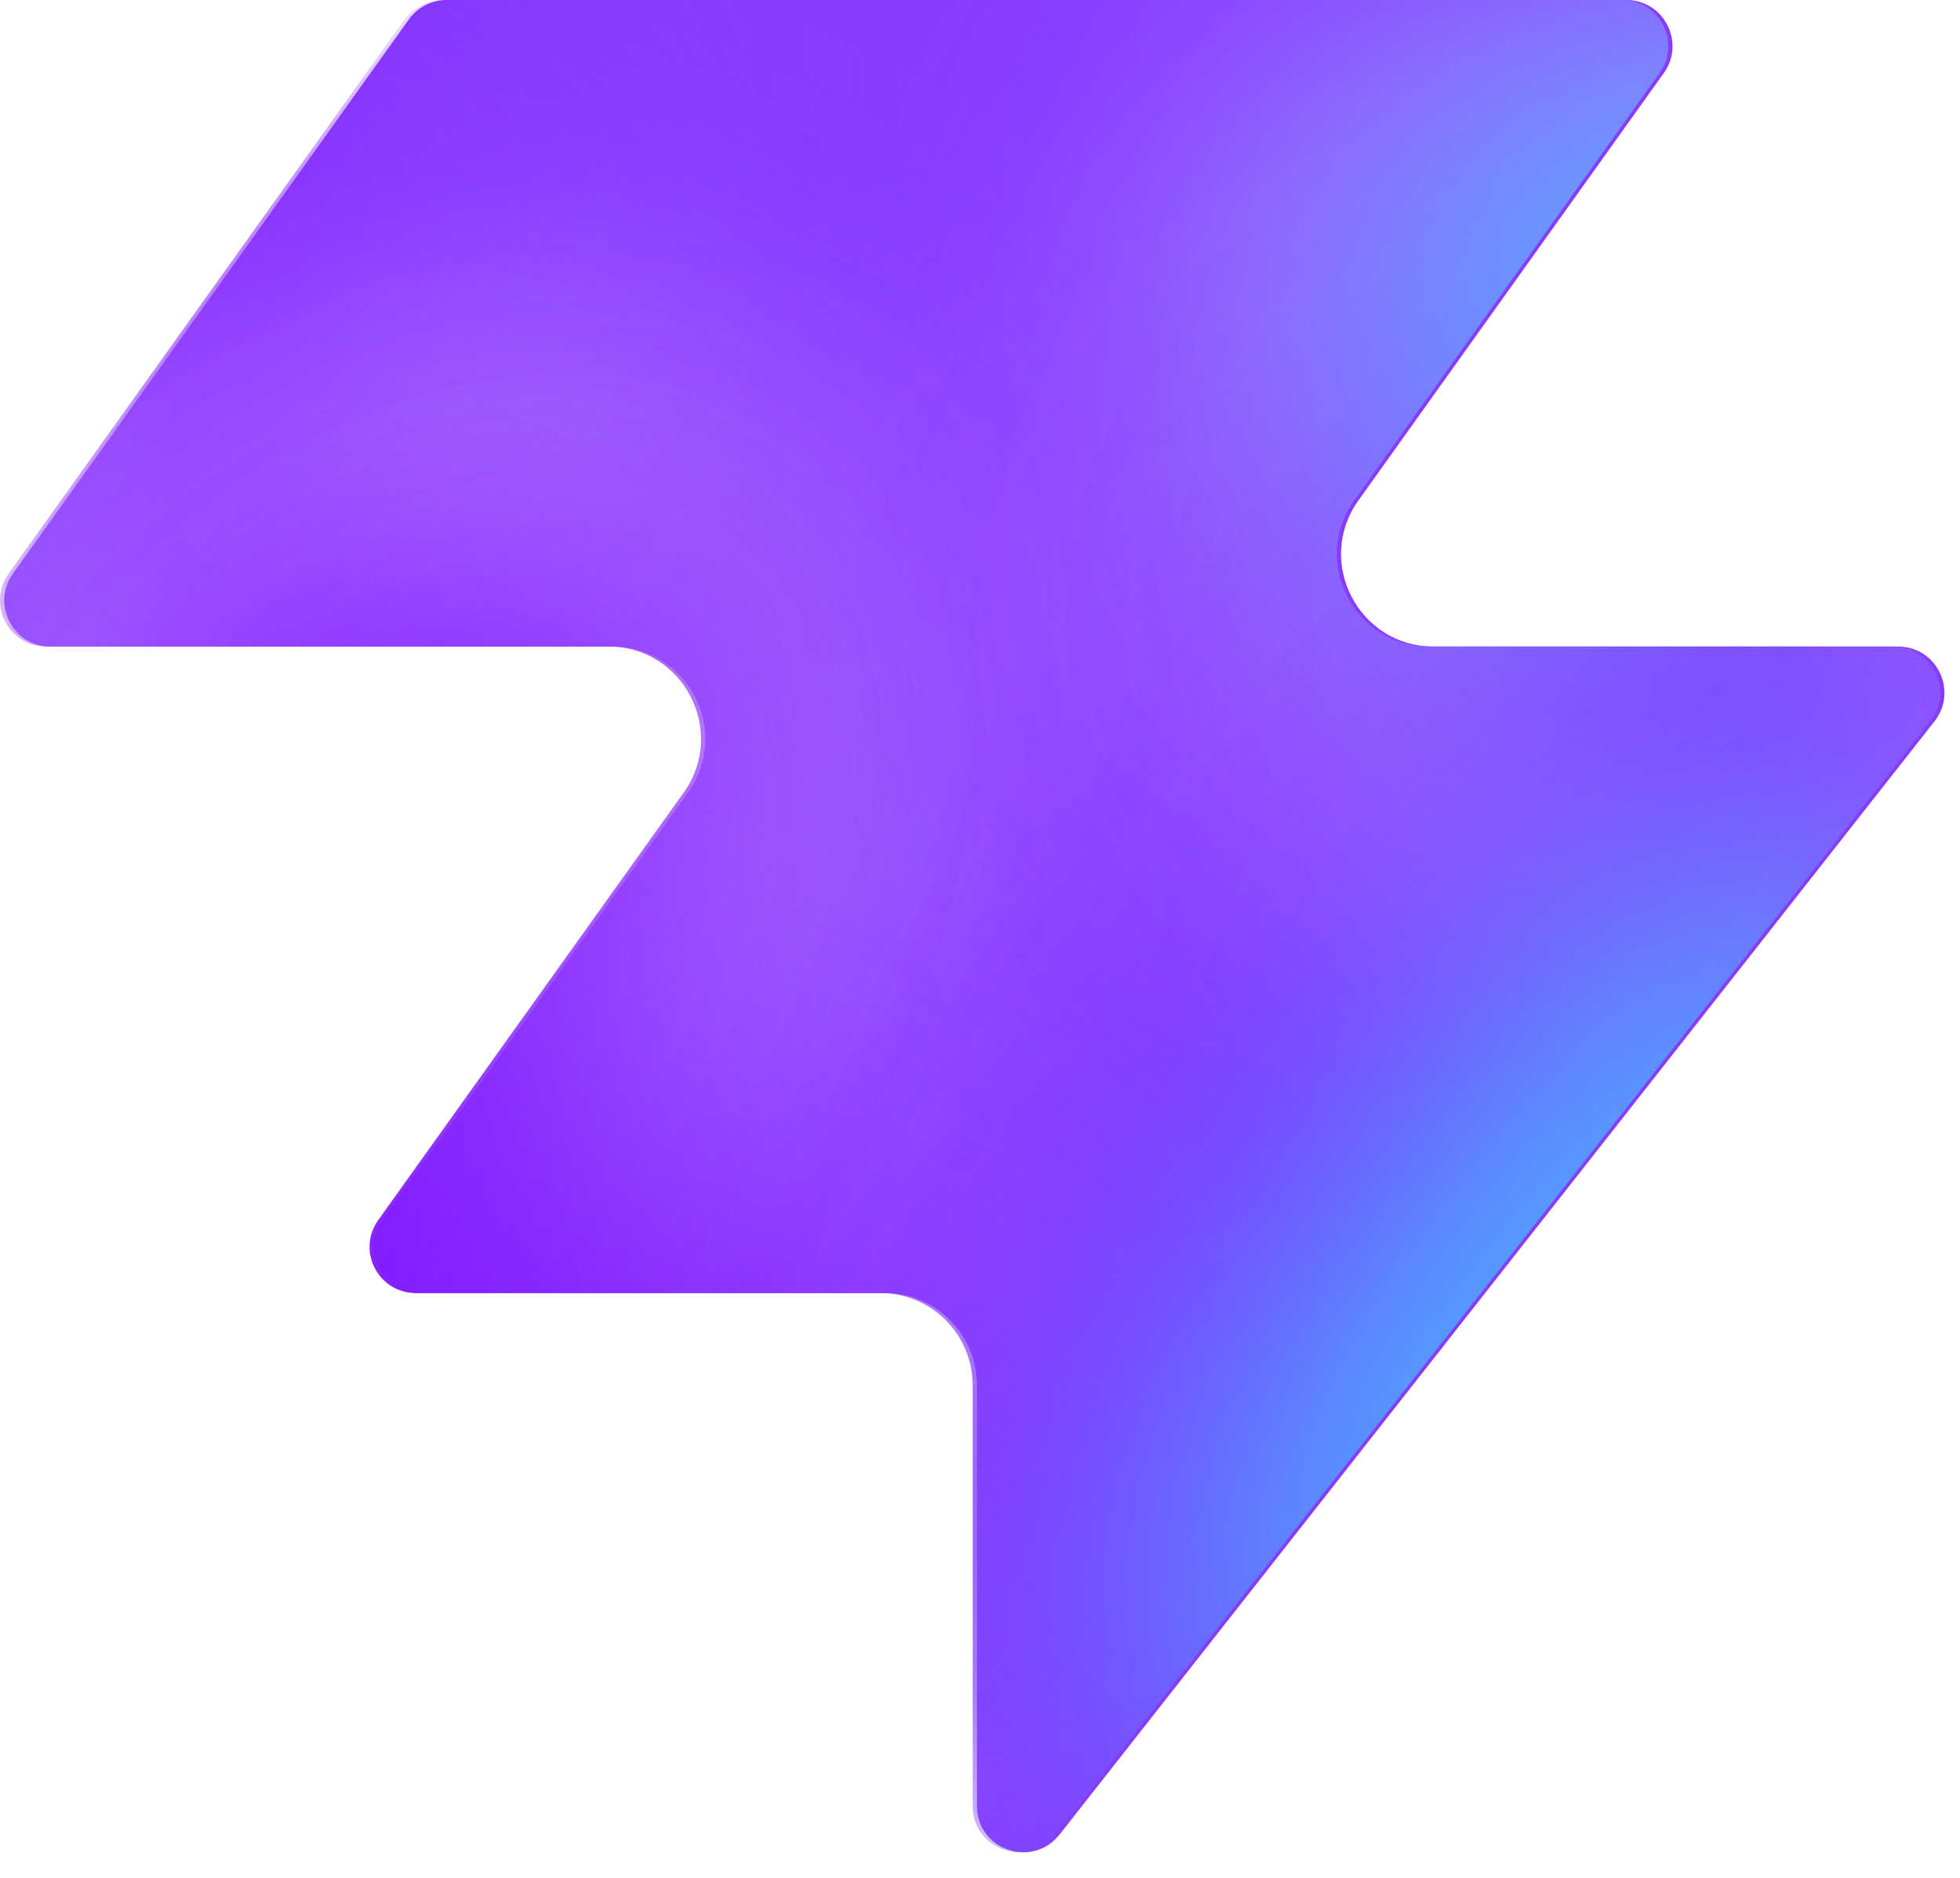
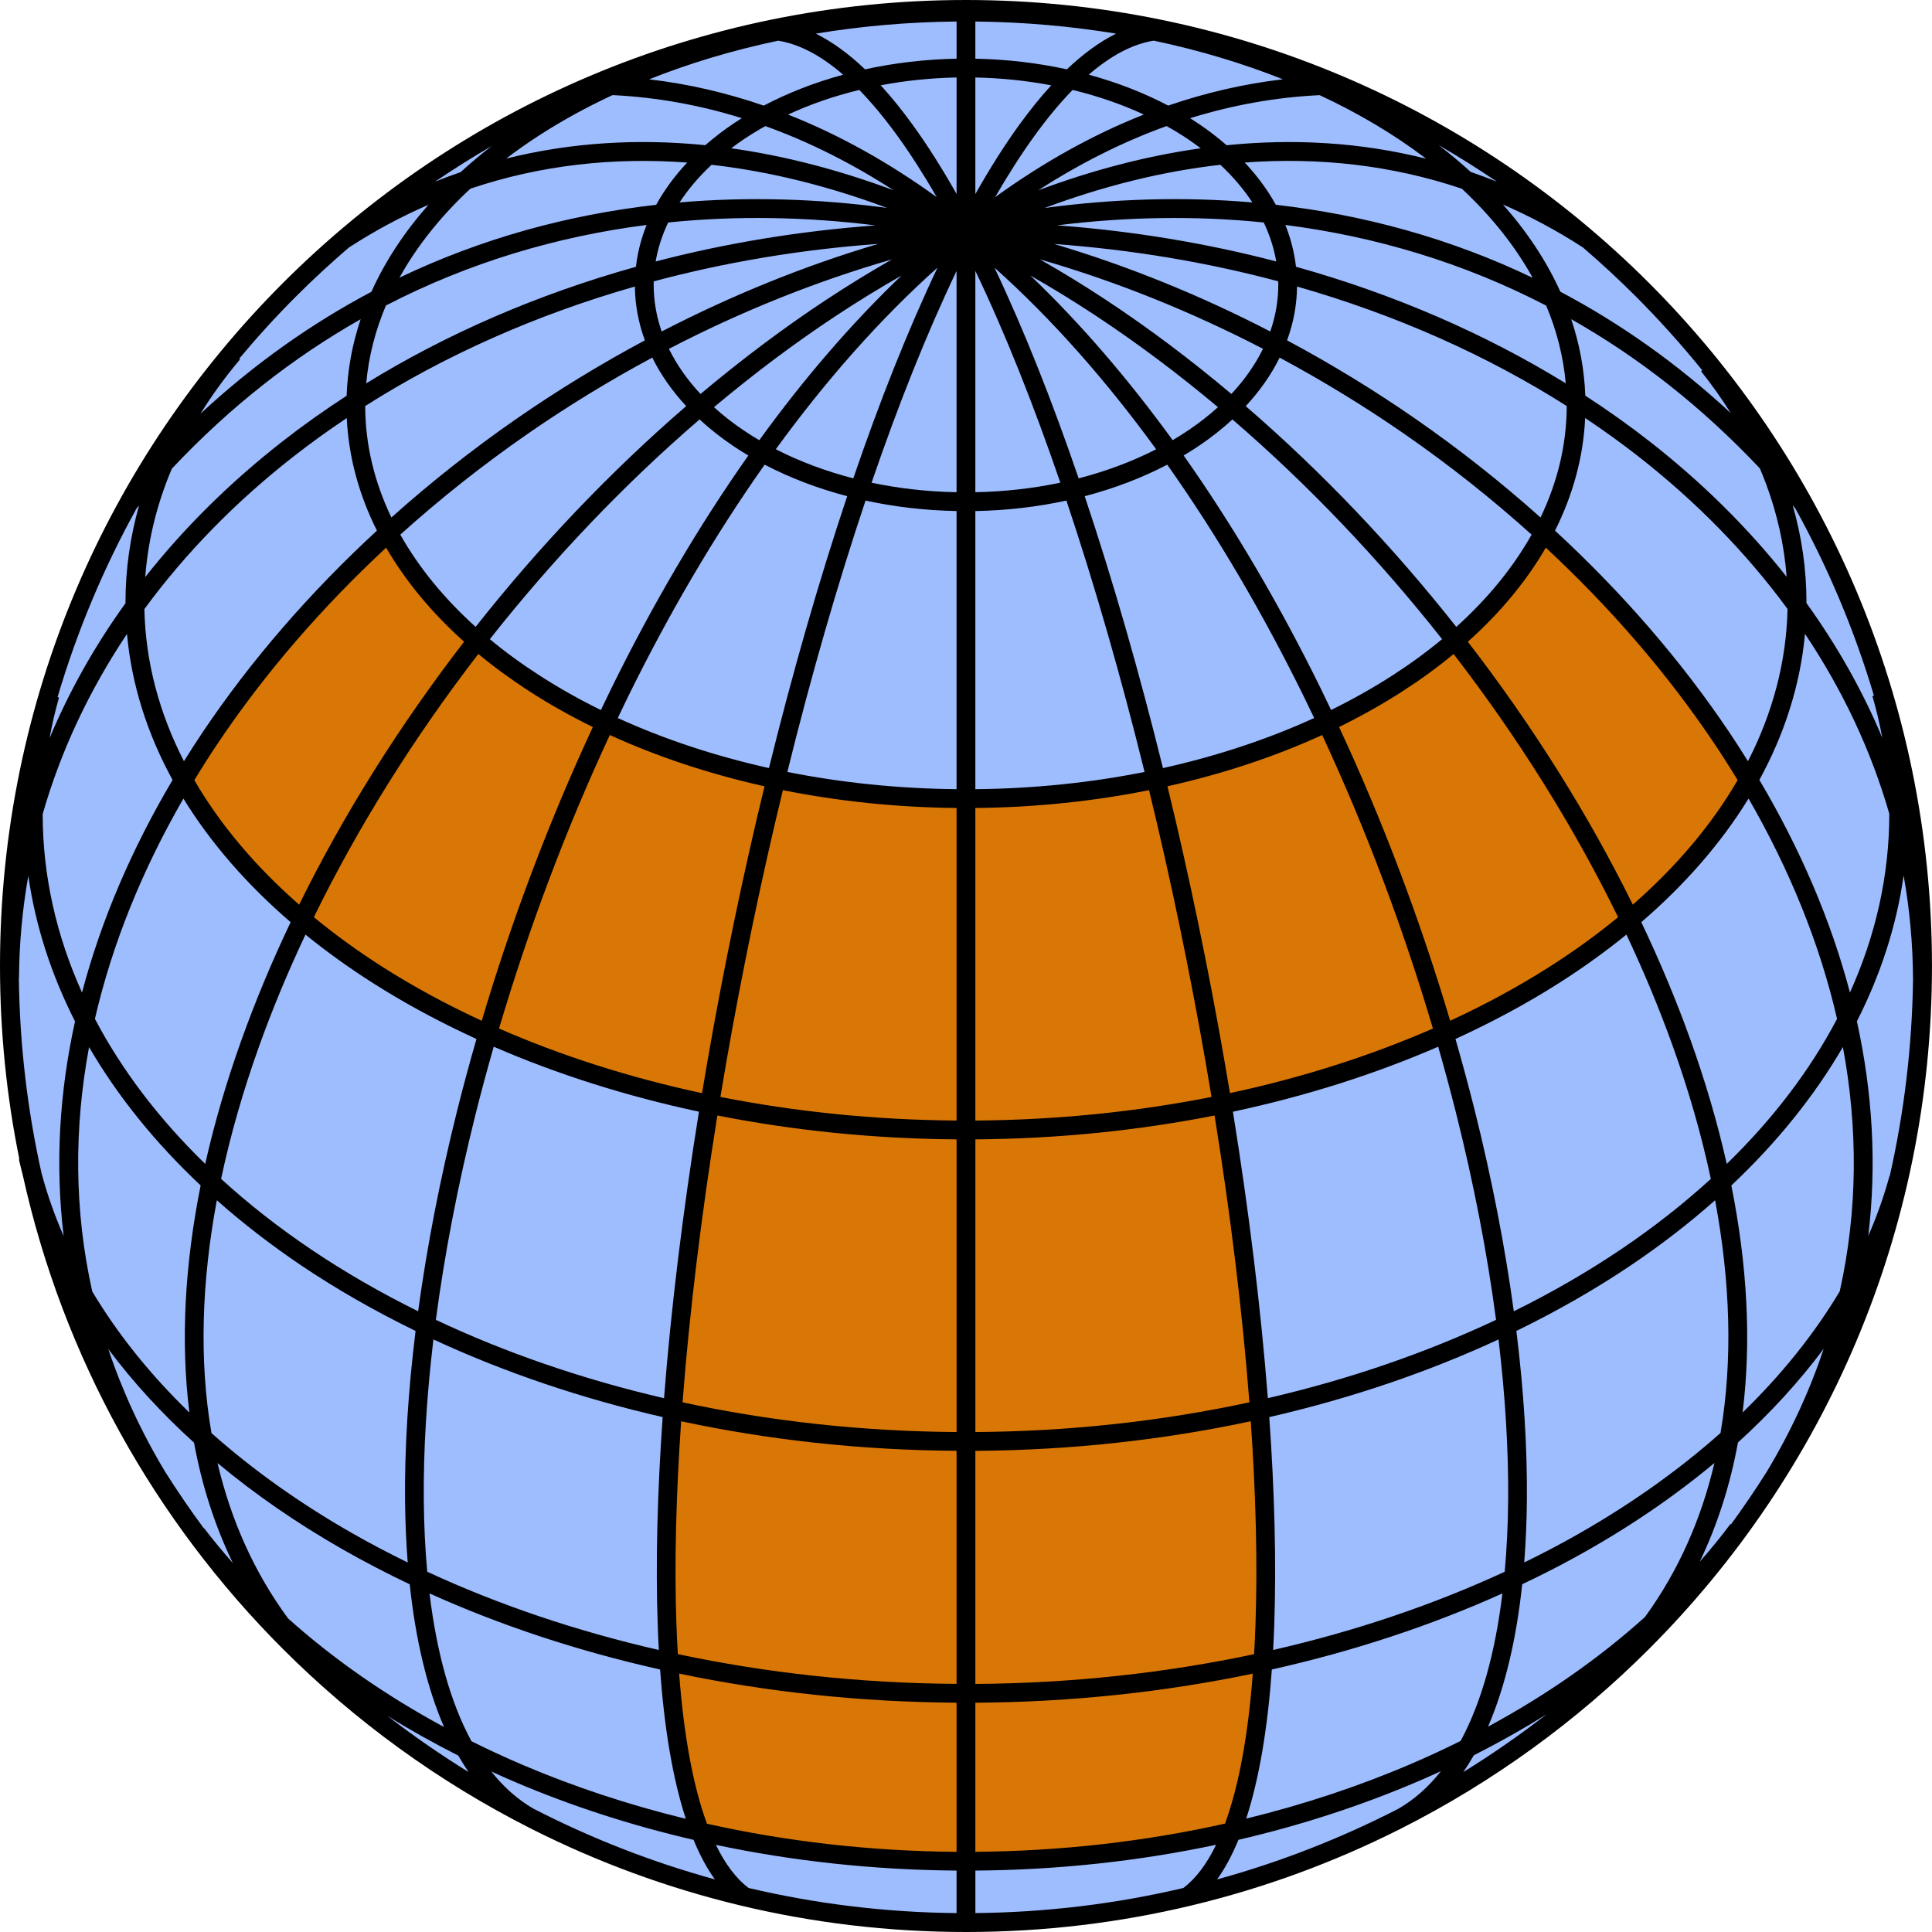
- <svg xmlns="http://www.w3.org/2000/svg" width="48" height="46" fill="none" viewBox="0 0 48 46">
-   <path fill="#863bff" d="M25.946 44.938c-.664.845-2.021.375-2.021-.698V33.937a2.26 2.26 0 0 0-2.262-2.262H10.287c-.92 0-1.456-1.04-.92-1.788l7.48-10.471c1.07-1.497 0-3.578-1.842-3.578H1.237c-.92 0-1.456-1.04-.92-1.788L10.013.474c.214-.297.556-.474.92-.474h28.894c.92 0 1.456 1.04.92 1.788l-7.48 10.471c-1.07 1.498 0 3.579 1.842 3.579h11.377c.943 0 1.473 1.088.89 1.83L25.947 44.94z" style="fill:#863bff;fill:color(display-p3 .525 .23 1);fill-opacity:1" />
-   <mask id="a" width="48" height="46" x="0" y="0" maskUnits="userSpaceOnUse" style="mask-type:alpha">
-     <path fill="#000" d="M25.842 44.938c-.664.844-2.021.375-2.021-.698V33.937a2.26 2.26 0 0 0-2.262-2.262H10.183c-.92 0-1.456-1.04-.92-1.788l7.48-10.471c1.07-1.498 0-3.579-1.842-3.579H1.133c-.92 0-1.456-1.04-.92-1.787L9.91.473c.214-.297.556-.474.92-.474h28.894c.92 0 1.456 1.04.92 1.788l-7.48 10.471c-1.07 1.498 0 3.578 1.842 3.578h11.377c.943 0 1.473 1.088.89 1.832L25.843 44.94z" style="fill:#000;fill-opacity:1" />
-   </mask>
-   <g mask="url(#a)">
-     <g filter="url(#b)">
-       <ellipse cx="5.508" cy="14.704" fill="#ede6ff" rx="5.508" ry="14.704" style="fill:#ede6ff;fill:color(display-p3 .927 .903 1);fill-opacity:1" transform="matrix(.00324 1 1 -.00324 -4.47 31.516)" />
-     </g>
-     <g filter="url(#c)">
-       <ellipse cx="10.399" cy="29.851" fill="#ede6ff" rx="10.399" ry="29.851" style="fill:#ede6ff;fill:color(display-p3 .927 .903 1);fill-opacity:1" transform="matrix(.00324 1 1 -.00324 -39.328 7.883)" />
-     </g>
-     <g filter="url(#d)">
-       <ellipse cx="5.508" cy="30.487" fill="#7e14ff" rx="5.508" ry="30.487" style="fill:#7e14ff;fill:color(display-p3 .492 .077 1);fill-opacity:1" transform="rotate(89.814 -25.913 -14.639)scale(1 -1)" />
-     </g>
-     <g filter="url(#e)">
-       <ellipse cx="5.508" cy="30.599" fill="#7e14ff" rx="5.508" ry="30.599" style="fill:#7e14ff;fill:color(display-p3 .492 .077 1);fill-opacity:1" transform="rotate(89.814 -32.644 -3.334)scale(1 -1)" />
-     </g>
-     <g filter="url(#f)">
-       <ellipse cx="5.508" cy="30.599" fill="#7e14ff" rx="5.508" ry="30.599" style="fill:#7e14ff;fill:color(display-p3 .492 .077 1);fill-opacity:1" transform="matrix(.00324 1 1 -.00324 -34.34 30.47)" />
-     </g>
-     <g filter="url(#g)">
-       <ellipse cx="14.072" cy="22.078" fill="#ede6ff" rx="14.072" ry="22.078" style="fill:#ede6ff;fill:color(display-p3 .927 .903 1);fill-opacity:1" transform="rotate(93.35 24.506 48.493)scale(-1 1)" />
-     </g>
-     <g filter="url(#h)">
-       <ellipse cx="3.47" cy="21.501" fill="#7e14ff" rx="3.47" ry="21.501" style="fill:#7e14ff;fill:color(display-p3 .492 .077 1);fill-opacity:1" transform="rotate(89.009 28.708 47.59)scale(-1 1)" />
-     </g>
-     <g filter="url(#i)">
-       <ellipse cx="3.47" cy="21.501" fill="#7e14ff" rx="3.47" ry="21.501" style="fill:#7e14ff;fill:color(display-p3 .492 .077 1);fill-opacity:1" transform="rotate(89.009 28.708 47.59)scale(-1 1)" />
-     </g>
-     <g filter="url(#j)">
-       <ellipse cx=".387" cy="8.972" fill="#7e14ff" rx="4.407" ry="29.108" style="fill:#7e14ff;fill:color(display-p3 .492 .077 1);fill-opacity:1" transform="rotate(39.51 .387 8.972)" />
-     </g>
-     <g filter="url(#k)">
-       <ellipse cx="47.523" cy="-6.092" fill="#7e14ff" rx="4.407" ry="29.108" style="fill:#7e14ff;fill:color(display-p3 .492 .077 1);fill-opacity:1" transform="rotate(37.892 47.523 -6.092)" />
-     </g>
-     <g filter="url(#l)">
-       <ellipse cx="41.412" cy="6.333" fill="#47bfff" rx="5.971" ry="9.665" style="fill:#47bfff;fill:color(display-p3 .28 .748 1);fill-opacity:1" transform="rotate(37.892 41.412 6.333)" />
-     </g>
-     <g filter="url(#m)">
-       <ellipse cx="-1.879" cy="38.332" fill="#7e14ff" rx="4.407" ry="29.108" style="fill:#7e14ff;fill:color(display-p3 .492 .077 1);fill-opacity:1" transform="rotate(37.892 -1.88 38.332)" />
-     </g>
-     <g filter="url(#n)">
-       <ellipse cx="-1.879" cy="38.332" fill="#7e14ff" rx="4.407" ry="29.108" style="fill:#7e14ff;fill:color(display-p3 .492 .077 1);fill-opacity:1" transform="rotate(37.892 -1.88 38.332)" />
-     </g>
-     <g filter="url(#o)">
-       <ellipse cx="35.651" cy="29.907" fill="#7e14ff" rx="4.407" ry="29.108" style="fill:#7e14ff;fill:color(display-p3 .492 .077 1);fill-opacity:1" transform="rotate(37.892 35.651 29.907)" />
-     </g>
-     <g filter="url(#p)">
-       <ellipse cx="38.418" cy="32.4" fill="#47bfff" rx="5.971" ry="15.297" style="fill:#47bfff;fill:color(display-p3 .28 .748 1);fill-opacity:1" transform="rotate(37.892 38.418 32.4)" />
-     </g>
+ <svg xmlns="http://www.w3.org/2000/svg" version="1.0" id="katman_1" x="0px" y="0px" viewBox="0 0 631.99 632" xml:space="preserve" width="631.99" height="632">
+   <defs id="defs1" />
+   <g id="layer1" transform="translate(-279.01,-104.5)">
+     <circle style="opacity:1;fill:#9ebdff;fill-opacity:1" id="path4" cy="419.461" cx="594.192" r="312.092" />
  </g>
-   <defs>
-     <filter id="b" width="60.045" height="41.654" x="-19.77" y="16.149" color-interpolation-filters="sRGB" filterUnits="userSpaceOnUse">
-       <feFlood flood-opacity="0" result="BackgroundImageFix" />
-       <feBlend in="SourceGraphic" in2="BackgroundImageFix" result="shape" />
-       <feGaussianBlur result="effect1_foregroundBlur_2002_17158" stdDeviation="7.659" />
-     </filter>
-     <filter id="c" width="90.34" height="51.437" x="-54.613" y="-7.533" color-interpolation-filters="sRGB" filterUnits="userSpaceOnUse">
-       <feFlood flood-opacity="0" result="BackgroundImageFix" />
-       <feBlend in="SourceGraphic" in2="BackgroundImageFix" result="shape" />
-       <feGaussianBlur result="effect1_foregroundBlur_2002_17158" stdDeviation="7.659" />
-     </filter>
-     <filter id="d" width="79.355" height="29.4" x="-49.64" y="2.03" color-interpolation-filters="sRGB" filterUnits="userSpaceOnUse">
-       <feFlood flood-opacity="0" result="BackgroundImageFix" />
-       <feBlend in="SourceGraphic" in2="BackgroundImageFix" result="shape" />
-       <feGaussianBlur result="effect1_foregroundBlur_2002_17158" stdDeviation="4.596" />
-     </filter>
-     <filter id="e" width="79.579" height="29.4" x="-45.045" y="20.029" color-interpolation-filters="sRGB" filterUnits="userSpaceOnUse">
-       <feFlood flood-opacity="0" result="BackgroundImageFix" />
-       <feBlend in="SourceGraphic" in2="BackgroundImageFix" result="shape" />
-       <feGaussianBlur result="effect1_foregroundBlur_2002_17158" stdDeviation="4.596" />
-     </filter>
-     <filter id="f" width="79.579" height="29.4" x="-43.513" y="21.178" color-interpolation-filters="sRGB" filterUnits="userSpaceOnUse">
-       <feFlood flood-opacity="0" result="BackgroundImageFix" />
-       <feBlend in="SourceGraphic" in2="BackgroundImageFix" result="shape" />
-       <feGaussianBlur result="effect1_foregroundBlur_2002_17158" stdDeviation="4.596" />
-     </filter>
-     <filter id="g" width="74.749" height="58.852" x="15.756" y="-17.901" color-interpolation-filters="sRGB" filterUnits="userSpaceOnUse">
-       <feFlood flood-opacity="0" result="BackgroundImageFix" />
-       <feBlend in="SourceGraphic" in2="BackgroundImageFix" result="shape" />
-       <feGaussianBlur result="effect1_foregroundBlur_2002_17158" stdDeviation="7.659" />
-     </filter>
-     <filter id="h" width="61.377" height="25.362" x="23.548" y="2.284" color-interpolation-filters="sRGB" filterUnits="userSpaceOnUse">
-       <feFlood flood-opacity="0" result="BackgroundImageFix" />
-       <feBlend in="SourceGraphic" in2="BackgroundImageFix" result="shape" />
-       <feGaussianBlur result="effect1_foregroundBlur_2002_17158" stdDeviation="4.596" />
-     </filter>
-     <filter id="i" width="61.377" height="25.362" x="23.548" y="2.284" color-interpolation-filters="sRGB" filterUnits="userSpaceOnUse">
-       <feFlood flood-opacity="0" result="BackgroundImageFix" />
-       <feBlend in="SourceGraphic" in2="BackgroundImageFix" result="shape" />
-       <feGaussianBlur result="effect1_foregroundBlur_2002_17158" stdDeviation="4.596" />
-     </filter>
-     <filter id="j" width="56.045" height="63.649" x="-27.636" y="-22.853" color-interpolation-filters="sRGB" filterUnits="userSpaceOnUse">
-       <feFlood flood-opacity="0" result="BackgroundImageFix" />
-       <feBlend in="SourceGraphic" in2="BackgroundImageFix" result="shape" />
-       <feGaussianBlur result="effect1_foregroundBlur_2002_17158" stdDeviation="4.596" />
-     </filter>
-     <filter id="k" width="54.814" height="64.646" x="20.116" y="-38.415" color-interpolation-filters="sRGB" filterUnits="userSpaceOnUse">
-       <feFlood flood-opacity="0" result="BackgroundImageFix" />
-       <feBlend in="SourceGraphic" in2="BackgroundImageFix" result="shape" />
-       <feGaussianBlur result="effect1_foregroundBlur_2002_17158" stdDeviation="4.596" />
-     </filter>
-     <filter id="l" width="33.541" height="35.313" x="24.641" y="-11.323" color-interpolation-filters="sRGB" filterUnits="userSpaceOnUse">
-       <feFlood flood-opacity="0" result="BackgroundImageFix" />
-       <feBlend in="SourceGraphic" in2="BackgroundImageFix" result="shape" />
-       <feGaussianBlur result="effect1_foregroundBlur_2002_17158" stdDeviation="4.596" />
-     </filter>
-     <filter id="m" width="54.814" height="64.646" x="-29.286" y="6.009" color-interpolation-filters="sRGB" filterUnits="userSpaceOnUse">
-       <feFlood flood-opacity="0" result="BackgroundImageFix" />
-       <feBlend in="SourceGraphic" in2="BackgroundImageFix" result="shape" />
-       <feGaussianBlur result="effect1_foregroundBlur_2002_17158" stdDeviation="4.596" />
-     </filter>
-     <filter id="n" width="54.814" height="64.646" x="-29.286" y="6.009" color-interpolation-filters="sRGB" filterUnits="userSpaceOnUse">
-       <feFlood flood-opacity="0" result="BackgroundImageFix" />
-       <feBlend in="SourceGraphic" in2="BackgroundImageFix" result="shape" />
-       <feGaussianBlur result="effect1_foregroundBlur_2002_17158" stdDeviation="4.596" />
-     </filter>
-     <filter id="o" width="54.814" height="64.646" x="8.244" y="-2.416" color-interpolation-filters="sRGB" filterUnits="userSpaceOnUse">
-       <feFlood flood-opacity="0" result="BackgroundImageFix" />
-       <feBlend in="SourceGraphic" in2="BackgroundImageFix" result="shape" />
-       <feGaussianBlur result="effect1_foregroundBlur_2002_17158" stdDeviation="4.596" />
-     </filter>
-     <filter id="p" width="39.409" height="43.623" x="18.713" y="10.588" color-interpolation-filters="sRGB" filterUnits="userSpaceOnUse">
-       <feFlood flood-opacity="0" result="BackgroundImageFix" />
-       <feBlend in="SourceGraphic" in2="BackgroundImageFix" result="shape" />
-       <feGaussianBlur result="effect1_foregroundBlur_2002_17158" stdDeviation="4.596" />
-     </filter>
-   </defs>
+   <path style="opacity:1;fill:#d97706;fill-opacity:1" d="m 229.58,600.314 -5.969,-19.15 c 0,0 -4.352,-23.875 -4.228,-25.367 0.124,-1.492 -1.368,-22.383 -1.368,-22.383 l 1.617,-65.408 5.095,-69.159 7.433,-36.382 -80.848,-27.775 -52.291,-33.643 -40.24,-43.477 36.745,-50.656 31.627,-33.858 10.499,17.06 17.191,18.241 15.879,12.992 24.803,13.386 56.036,20.472 40.026,6.824 78.87,-4.462 54.068,-17.191 58.267,-35.826 22.178,-30.183 35.433,34.908 25.459,37.664 6.037,8.793 -11.942,17.848 -13.648,14.96 -22.309,20.21 -52.755,30.183 -35.564,13.779 -34.514,8.005 2.756,34.12 7.874,64.566 3.15,70.34 -3.15,30.708 -4.724,28.346 -4.068,10.761 -41.994,7.349 -41.863,0.787 -57.742,-2.493 z" id="path3" />
+   <path d="m 319.06,258.16 c 19.26,-0.19 37.82,-2.14 55.35,-5.64 -7.65,-30.99 -16.27,-61.03 -25.57,-88.77 -9.44,2.05 -19.42,3.23 -29.78,3.43 z m 258.9,223.26 c 7.93,-13.2 14.09,-26.64 18.62,-40.22 -8.05,10.78 -17.44,21.04 -28.05,30.66 -2.51,13.71 -6.63,26.77 -12.5,39 3.55,-4.02 6.9,-8.13 10.05,-12.34 l 0.17,0.13 c 4.09,-5.6 7.99,-11.35 11.71,-17.23 z m 23.86,-59 c 5.94,-26.56 5.96,-53.46 1.03,-79.92 -9.41,16.18 -21.71,31.38 -36.49,45.29 5.17,25.8 6.62,50.87 3.68,74.27 12.7,-12.32 23.39,-25.61 31.78,-39.64 z m -0.88,-89.12 c -5.67,-24.69 -15.6,-48.93 -28.95,-72.08 -8.92,14.53 -20.76,28.11 -35.08,40.44 6.08,12.78 11.47,25.64 16.06,38.45 4.89,13.63 8.87,27.21 11.89,40.63 14.97,-14.55 27.16,-30.49 36.08,-47.44 z m -32.52,-78.1 c -2.48,-4.09 -5.06,-8.14 -7.75,-12.15 -15.31,-22.8 -33.92,-44.3 -55,-63.9 -6.4,11.06 -15.01,21.38 -25.5,30.78 21.07,27.31 39.38,56.42 53.96,86 14.2,-12.43 25.79,-26.11 34.29,-40.73 z m -67.4,-80.31 c -12.99,-11.7 -26.84,-22.69 -41.42,-32.8 -13.14,-9.11 -26.86,-17.51 -41,-25.1 -2.78,5.63 -6.52,10.95 -11.09,15.87 24.91,21.5 48.17,45.97 68.88,72.21 10.23,-9.23 18.55,-19.37 24.63,-30.18 z M 413.15,114.1 c -23.4,-12.12 -47.92,-22.03 -72.97,-29.25 7.24,4.12 14.44,8.53 21.54,13.21 14.07,9.28 27.8,19.62 41.09,30.81 4.3,-4.59 7.78,-9.54 10.34,-14.77 z M 286.37,73.73 c -22.65,-2.81 -45.39,-3.24 -67.79,-0.95 -1.96,4.1 -3.35,8.36 -4.1,12.75 22.81,-5.95 46.89,-9.95 71.89,-11.8 z m -74.85,-0.14 c -29.41,3.76 -58.15,12.31 -85.28,26.35 -3.46,8.2 -5.66,16.71 -6.44,25.46 26.23,-16.16 55.93,-29.1 88.23,-38.13 0.53,-4.7 1.72,-9.27 3.49,-13.68 z m -93.55,30.84 c -21.91,12.41 -42.66,28.58 -61.74,48.87 -0.39,0.92 -0.77,1.83 -1.14,2.76 -4.16,10.54 -6.73,21.49 -7.58,32.7 12.74,-16.14 27.78,-31 44.82,-44.31 6.71,-5.25 13.75,-10.24 21.06,-14.99 0.3,-8.59 1.87,-16.94 4.58,-25.03 z m -72.48,60.94 -0.84,0.98 c -10.72,19.38 -19.41,40.04 -25.82,61.68 l 0.48,0.13 c -1.26,4.39 -2.29,8.84 -3.1,13.3 6.49,-15.48 14.83,-30.25 24.84,-44.14 l -0.01,-0.39 h 0.01 c 0.01,-10.79 1.54,-21.32 4.44,-31.56 z m 20.09,-30.03 c 17.57,-16.31 36.32,-29.52 55.91,-39.89 4.52,-10.04 10.82,-19.58 18.68,-28.47 -8.81,3.82 -17.48,8.45 -25.96,13.94 l -0.01,-0.01 c -5.96,5.12 -11.74,10.44 -17.3,16 -6.52,6.51 -12.73,13.33 -18.64,20.41 l 0.27,0.23 c -4.84,5.74 -9.17,11.69 -12.95,17.79 z m 65.09,-44.51 c 26.85,-12.85 55.13,-20.56 83.98,-23.84 2.69,-4.87 6.09,-9.5 10.15,-13.81 -24.09,-1.78 -47.92,0.79 -70.93,8.54 -9.6,8.94 -17.44,18.72 -23.2,29.11 z M 222.3,66.22 c 22.47,-1.93 45.23,-1.23 67.89,1.8 -19.05,-7.1 -38.3,-11.95 -57.42,-14.11 -4.11,3.83 -7.62,7.96 -10.47,12.31 z m 122.53,13.59 c 24.26,7.2 48,16.88 70.7,28.62 1.71,-4.9 2.62,-10.01 2.62,-15.25 l -0.02,-1.16 c -23.2,-6.2 -47.76,-10.34 -73.3,-12.21 z m 76.2,31.52 c 14.51,7.77 28.58,16.37 42.05,25.71 14.35,9.95 28.01,20.76 40.86,32.24 5.54,-11.55 8.54,-23.79 8.57,-36.46 -26.07,-16.55 -55.79,-29.82 -88.22,-39.09 -0.06,6.07 -1.19,11.96 -3.26,17.6 z m 87.65,62.25 c 21.9,20.2 41.23,42.44 57.07,66.05 2.08,3.1 4.09,6.23 6.05,9.38 8.05,-15.73 12.57,-32.46 12.94,-49.8 -13.45,-18.34 -29.88,-35.12 -48.84,-49.94 -5.57,-4.35 -11.36,-8.52 -17.36,-12.53 -0.59,12.83 -4.01,25.2 -9.86,36.84 z m 66.85,81.55 c 13.23,22.34 23.34,45.69 29.63,69.54 8.37,-18.52 12.87,-38.15 12.87,-58.47 v -0.01 c -5.99,-20.82 -15.34,-40.55 -27.58,-58.85 -1.52,16.67 -6.67,32.71 -14.92,47.79 z m 31.9,78.96 c 5.1,23.16 6.55,46.72 3.73,70.18 2.79,-6.4 5.12,-12.93 6.94,-19.58 l 0.07,0.02 c 4.72,-20.82 7.34,-42.44 7.63,-64.62 h -0.01 c -0.07,-11.45 -1.11,-22.7 -3.07,-33.69 -2.35,16.55 -7.57,32.51 -15.29,47.69 z m -69.32,194.86 c 10.97,-15.09 18.41,-32.06 22.72,-50.38 -13.39,11.17 -28.46,21.41 -44.97,30.52 -5.79,3.2 -11.77,6.24 -17.91,9.15 -1.89,17.87 -5.59,33.62 -11.17,46.58 19.16,-10.36 36.41,-22.44 51.33,-35.87 z m 24.71,-60.2 c 4.05,-23.75 3.2,-49.49 -1.77,-76.12 -8.49,7.52 -17.71,14.65 -27.62,21.32 -11.58,7.8 -24.1,14.95 -37.39,21.43 2.41,19.5 3.58,38.1 3.44,55.32 -0.06,7.04 -0.36,13.85 -0.87,20.41 4.88,-2.38 9.65,-4.85 14.3,-7.41 18.65,-10.3 35.41,-22.05 49.91,-34.95 z m -3.17,-83.11 c -3.04,-14.31 -7.22,-28.85 -12.46,-43.45 -4.35,-12.14 -9.43,-24.33 -15.15,-36.46 -6.89,5.59 -14.29,10.92 -22.18,15.93 -10.44,6.64 -21.73,12.71 -33.74,18.21 2.23,7.76 4.32,15.49 6.25,23.17 5.65,22.58 9.95,44.74 12.83,65.91 12.35,-6.1 24,-12.82 34.81,-20.1 10.73,-7.22 20.63,-14.98 29.64,-23.21 z m -30.34,-85.61 c -14.45,-29.58 -32.72,-58.73 -53.8,-86.09 -5.19,4.31 -10.77,8.37 -16.74,12.21 -6.49,4.18 -13.42,8.08 -20.73,11.67 14.57,31.3 26.76,63.87 36.34,96.09 11.44,-5.28 22.21,-11.12 32.18,-17.45 8.13,-5.16 15.73,-10.65 22.75,-16.43 z m -57.57,-90.95 c -20.61,-26.13 -43.78,-50.51 -68.59,-71.87 -3.34,3.09 -7.03,5.99 -11.03,8.68 -1.59,1.07 -3.24,2.11 -4.92,3.11 16.6,23.54 31.59,49.26 44.8,76.13 1.16,2.36 2.3,4.74 3.43,7.12 7.06,-3.47 13.77,-7.25 20.03,-11.28 5.81,-3.74 11.24,-7.7 16.28,-11.89 z m -73.32,-75.89 c -12.98,-10.89 -26.38,-20.95 -40.09,-30 -7.01,-4.63 -14.11,-8.98 -21.27,-13.06 16.61,15.86 32.16,34.03 46.54,53.86 1.75,-1.03 3.45,-2.09 5.08,-3.2 3.52,-2.37 6.78,-4.9 9.74,-7.6 z M 142.29,59.44 c 2.79,-1.12 5.59,-2.17 8.4,-3.14 3.2,-2.93 6.58,-5.77 10.13,-8.52 -6.32,3.68 -12.5,7.57 -18.53,11.66 z m 23.29,-7.56 c 21.29,-5.32 43.14,-6.59 65.14,-4.39 2.83,-2.47 5.88,-4.82 9.14,-7.02 0.92,-0.62 1.86,-1.23 2.81,-1.82 -13.68,-4.25 -27.8,-6.84 -42.31,-7.54 -8.49,3.96 -16.46,8.33 -23.84,13.09 -3.81,2.46 -7.45,5.03 -10.94,7.68 z m 73.62,-3.37 c 17.72,2.48 35.49,7.16 53.11,13.73 -13.45,-8.67 -27.44,-15.78 -41.94,-20.99 -2.46,1.37 -4.82,2.8 -7.08,4.32 -1.41,0.95 -2.76,1.94 -4.09,2.94 z m 218.16,543.22 c 5.27,-3.02 9.93,-7.17 14.01,-12.35 -2.41,1.11 -4.83,2.2 -7.29,3.25 -18.42,7.91 -38.17,14.38 -58.96,19.22 -2.05,4.98 -4.37,9.32 -6.98,12.95 20.68,-5.68 40.49,-13.46 59.22,-23.07 z M 477.8,569.5 c 6.84,-12.63 11.35,-29.04 13.67,-48.25 -23.12,10.41 -48.44,18.84 -75.42,24.88 -1.38,19.15 -4.12,35.69 -8.39,48.78 18.99,-4.64 37.07,-10.66 53.99,-17.93 5.51,-2.36 10.89,-4.86 16.15,-7.48 z m 14.42,-55.35 c 0.68,-7.48 1.06,-15.32 1.13,-23.5 0.13,-16.35 -0.94,-33.99 -3.15,-52.49 -22.95,10.64 -48.14,19.24 -74.99,25.41 1.74,24.65 2.34,47.69 1.62,68.2 -0.09,2.7 -0.22,5.36 -0.36,7.97 27.18,-6.21 52.62,-14.89 75.75,-25.59 z m -2.83,-82.4 c -2.85,-21.54 -7.2,-44.15 -12.98,-67.23 -1.84,-7.33 -3.83,-14.72 -5.95,-22.12 -20.55,8.93 -43.11,16.13 -67.14,21.27 5.22,32.43 9.12,64.15 11.42,93.7 26.8,-6.21 51.87,-14.9 74.65,-25.62 z m -20.65,-95.3 c -9.53,-32.21 -21.69,-64.75 -36.23,-96.01 -15.42,7.05 -32.43,12.72 -50.61,16.77 0.87,3.57 1.73,7.17 2.57,10.76 6.92,29.63 12.94,59.87 17.87,89.61 23.8,-5.1 46.1,-12.26 66.4,-21.13 z M 429.89,234.88 c -1.12,-2.36 -2.25,-4.71 -3.4,-7.05 -13.17,-26.78 -28.11,-52.41 -44.66,-75.82 -8.16,4.26 -17.23,7.75 -27,10.31 9.33,27.85 17.94,57.92 25.6,88.94 17.78,-3.96 34.4,-9.5 49.46,-16.38 z M 378.2,146.96 c -16.2,-22.27 -33.87,-42.41 -52.88,-59.4 9.63,20.31 18.88,43.62 27.53,68.92 9.17,-2.37 17.68,-5.59 25.35,-9.52 z M 212.34,25.95 c 12.84,1.49 25.34,4.42 37.5,8.6 7.86,-4.13 16.58,-7.56 25.97,-10.11 -7.12,-6.17 -14.22,-10 -21.25,-11.13 -14.93,3.14 -29.09,7.41 -42.22,12.64 z m 45.46,11.53 c 16.93,6.68 33.16,15.83 48.62,27 -4.24,-7.36 -8.55,-14.09 -12.88,-20.07 -4.14,-5.71 -8.3,-10.73 -12.45,-14.99 -8.33,2.01 -16.14,4.74 -23.29,8.06 z m 224.33,536.7 c -1.1,1.92 -2.25,3.76 -3.46,5.51 9.44,-5.84 18.56,-12.16 27.29,-18.94 -7.6,4.76 -15.56,9.24 -23.83,13.43 z m -23.73,23.94 -0.71,0.37 -0.01,-0.01 C 415.06,619.91 366.94,632 315.99,632 265.04,632 216.92,619.92 174.3,598.49 v 0.01 l -0.71,-0.37 C 143.5,582.91 116.17,563.04 92.57,539.44 50.79,497.66 20.67,444.24 7.46,384.46 7.01,382.73 6.58,381 6.19,379.25 l 0.15,-0.03 C 2.18,358.79 0,337.65 0,316 0,228.76 35.38,149.75 92.57,92.56 149.74,35.38 228.74,0 315.99,0 c 87.25,0 166.26,35.37 223.44,92.56 57.18,57.19 92.56,136.2 92.56,223.44 0,87.24 -35.38,166.25 -92.57,223.43 -23.6,23.6 -50.94,43.47 -81.02,58.69 z m -71.29,19.48 c 4.14,-3.15 7.69,-7.92 10.7,-14.13 -25,5.3 -51.41,8.24 -78.74,8.44 v 13.9 c 23.39,-0.23 46.15,-3.06 68.04,-8.21 z m 13.62,-21.06 c 4.6,-12.55 7.58,-29.24 9.08,-49.05 -28.69,5.99 -59.16,9.31 -90.75,9.51 v 48.77 c 28.44,-0.23 55.85,-3.45 81.67,-9.23 z m 9.51,-55.43 c 0.18,-3.12 0.34,-6.3 0.45,-9.56 0.71,-20.06 0.14,-42.56 -1.54,-66.63 -28.47,6.1 -58.72,9.48 -90.09,9.69 v 76.24 c 31.79,-0.21 62.4,-3.62 91.18,-9.74 z m -1.54,-82.38 c -2.27,-29.54 -6.16,-61.33 -11.39,-93.83 -24.77,4.89 -51.03,7.62 -78.24,7.81 v 95.74 c 31.24,-0.21 61.34,-3.61 89.63,-9.72 z m -12.38,-99.9 c -4.92,-29.68 -10.92,-59.87 -17.84,-89.46 -0.85,-3.65 -1.72,-7.27 -2.6,-10.89 -18,3.61 -37.06,5.64 -56.82,5.83 v 102.25 c 26.89,-0.2 52.82,-2.89 77.26,-7.73 z M 346.86,157.89 c -8.75,-25.52 -18.08,-48.98 -27.8,-69.27 v 72.39 c 9.67,-0.18 18.99,-1.26 27.8,-3.12 z M 266.88,11 c 5.41,2.69 10.78,6.62 16.1,11.68 9.48,-2.07 19.53,-3.28 29.94,-3.48 V 7.04 C 297.04,7.19 281.63,8.56 266.88,11 Z m 21.22,16.9 c 3.51,3.83 6.98,8.14 10.43,12.89 4.85,6.69 9.66,14.29 14.39,22.67 V 25.34 c -8.59,0.18 -16.9,1.06 -24.82,2.56 z m 224.09,97.5 c -0.78,-8.74 -2.95,-17.25 -6.4,-25.43 -27.14,-14.07 -55.9,-22.61 -85.32,-26.38 1.76,4.4 2.93,8.98 3.48,13.67 32.3,9.04 62,21.98 88.24,38.14 z M 287.27,79.78 c -25.59,1.87 -50.18,6.04 -73.42,12.26 l -0.02,1.15 c 0,5.23 0.92,10.35 2.62,15.25 22.73,-11.76 46.52,-21.45 70.82,-28.66 z m -79.59,13.95 c -32.43,9.27 -62.15,22.54 -88.22,39.1 0.04,12.67 3.04,24.91 8.57,36.45 12.85,-11.49 26.51,-22.29 40.87,-32.25 13.47,-9.34 27.54,-17.93 42.05,-25.7 -2.07,-5.63 -3.2,-11.52 -3.27,-17.6 z m -94.25,43.03 c -5.98,4 -11.77,8.17 -17.33,12.51 -18.98,14.83 -35.42,31.63 -48.87,49.98 0.37,17.33 4.88,34.04 12.94,49.76 1.96,-3.14 3.97,-6.28 6.05,-9.38 15.85,-23.61 35.18,-45.85 57.08,-66.05 -5.84,-11.64 -9.25,-24 -9.87,-36.82 z m -71.89,70.62 c -12.25,18.32 -21.59,38.06 -27.58,58.91 0.01,20.3 4.52,39.89 12.87,58.39 6.29,-23.85 16.4,-47.21 29.62,-69.54 -8.26,-15.08 -13.39,-31.1 -14.91,-47.76 z M 9.26,286.51 C 7.32,297.46 6.28,308.68 6.21,320.1 H 6.17 c 0.28,21.8 2.82,43.06 7.39,63.55 1.87,7.03 4.31,13.94 7.26,20.7 -2.83,-23.48 -1.39,-47.04 3.72,-70.23 -7.7,-15.16 -12.91,-31.1 -15.28,-47.61 z M 345.8,73.71 c 24.93,1.86 48.93,5.87 71.68,11.81 -0.75,-4.38 -2.13,-8.65 -4.09,-12.74 -22.34,-2.28 -45,-1.86 -67.59,0.93 z m 172.79,55.72 c 7.33,4.75 14.37,9.76 21.1,15.02 17.01,13.29 32.03,28.13 44.76,44.24 -0.8,-10.47 -3.1,-20.68 -6.78,-30.53 -0.62,-1.66 -1.29,-3.3 -1.99,-4.94 -19.08,-20.27 -39.81,-36.41 -61.7,-48.81 2.72,8.09 4.29,16.45 4.61,25.02 z m 72.34,67.85 c 9.99,13.86 18.31,28.58 24.8,44.02 -0.86,-4.59 -1.92,-9.14 -3.22,-13.6 l 0.49,-0.15 c -6.39,-21.47 -15.05,-41.97 -25.7,-61.22 l -0.86,-1.01 c 2.93,10.26 4.49,20.81 4.49,31.6 z M 501.37,90.87 C 495.62,80.47 487.8,70.68 478.21,61.74 455.17,53.97 431.3,51.39 407.18,53.17 c 4.06,4.32 7.48,8.95 10.17,13.82 28.86,3.28 57.16,11.01 84.02,23.88 z M 341.74,68.03 c 22.67,-3.04 45.46,-3.75 67.94,-1.81 -2.86,-4.35 -6.37,-8.48 -10.47,-12.31 -19.14,2.16 -38.41,7.01 -57.47,14.12 z m 168.7,27.4 c 19.52,10.32 38.21,23.46 55.72,39.69 -2.92,-4.66 -6.15,-9.22 -9.7,-13.67 l 0.39,-0.31 c -6.85,-8.45 -14.11,-16.53 -21.79,-24.22 -5.55,-5.55 -11.32,-10.88 -17.28,-16 v 0.01 c -8.54,-5.53 -17.26,-10.18 -26.13,-14.02 7.9,8.9 14.23,18.46 18.79,28.52 z M 291.77,84.86 c -25.04,7.22 -49.56,17.12 -72.95,29.25 2.56,5.22 6.05,10.18 10.34,14.77 13.3,-11.18 27.03,-21.52 41.09,-30.8 7.1,-4.68 14.28,-9.09 21.52,-13.22 z m -78.39,32.12 c -14.14,7.59 -27.86,15.99 -41,25.1 -14.57,10.11 -28.44,21.1 -41.43,32.81 6.08,10.81 14.41,20.95 24.64,30.17 20.71,-26.24 43.97,-50.71 68.88,-72.21 -4.57,-4.92 -8.31,-10.23 -11.09,-15.87 z m -87.07,62.17 c -21.07,19.6 -39.69,41.1 -54.99,63.9 -2.69,4.01 -5.27,8.07 -7.75,12.16 8.5,14.62 20.08,28.29 34.28,40.72 14.58,-29.57 32.88,-58.68 53.96,-86 -10.49,-9.41 -19.09,-19.73 -25.5,-30.78 z M 60,261.23 c -13.35,23.15 -23.27,47.38 -28.95,72.07 8.92,16.96 21.11,32.89 36.08,47.44 3.01,-13.41 7.01,-27 11.89,-40.63 4.59,-12.81 9.97,-25.67 16.05,-38.45 C 80.75,289.33 68.91,275.75 60,261.23 Z m -30.87,81.29 c -4.92,26.47 -4.9,53.39 1.06,79.97 8.38,14.02 19.07,27.29 31.77,39.59 -2.94,-23.41 -1.49,-48.49 3.67,-74.29 C 50.85,373.88 38.54,358.7 29.13,342.52 Z m 6.3,98.79 c 4.54,13.59 10.72,27.05 18.67,40.26 3.98,6.28 8.17,12.42 12.58,18.39 l 0.08,-0.06 c 2.97,3.89 6.12,7.69 9.42,11.42 -5.97,-12.34 -10.17,-25.54 -12.71,-39.4 -10.6,-9.6 -19.99,-19.84 -28.04,-30.61 z M 466.51,51.91 C 456.27,44.12 444.58,37.13 431.7,31.13 c -14.54,0.69 -28.68,3.28 -42.39,7.54 0.95,0.6 1.89,1.2 2.81,1.82 3.26,2.2 6.31,4.55 9.14,7.02 22.03,-2.23 43.92,-0.95 65.25,4.4 z M 339.62,62.26 c 17.63,-6.58 35.42,-11.27 53.15,-13.75 -1.33,-1.01 -2.68,-2 -4.09,-2.94 -2.25,-1.52 -4.61,-2.96 -7.07,-4.33 -14.51,5.23 -28.53,12.34 -41.99,21.02 z m 141.47,-6.03 c 2.88,0.99 5.74,2.06 8.6,3.21 -6.22,-4.21 -12.57,-8.22 -19.09,-11.98 3.68,2.82 7.18,5.75 10.49,8.77 z M 294.9,90.14 c -7.15,4.08 -14.24,8.42 -21.25,13.05 -13.72,9.05 -27.11,19.12 -40.09,30.01 2.96,2.69 6.22,5.23 9.74,7.6 1.63,1.1 3.33,2.18 5.08,3.2 14.36,-19.84 29.91,-37.99 46.52,-53.86 z m -66.06,47.07 c -24.81,21.36 -47.99,45.74 -68.6,71.88 5.04,4.19 10.48,8.15 16.29,11.89 6.26,4.04 12.97,7.82 20.03,11.29 1.13,-2.38 2.28,-4.77 3.44,-7.13 13.21,-26.86 28.2,-52.59 44.79,-76.13 -1.68,-1 -3.34,-2.04 -4.92,-3.11 -4,-2.71 -7.69,-5.61 -11.03,-8.69 z m -72.37,76.72 c -21.07,27.36 -39.34,56.52 -53.8,86.1 7.02,5.78 14.61,11.28 22.73,16.44 9.98,6.34 20.75,12.16 32.19,17.45 9.58,-32.22 21.77,-64.78 36.34,-96.09 -7.31,-3.58 -14.25,-7.49 -20.73,-11.67 -5.96,-3.86 -11.54,-7.94 -16.73,-12.23 z m -56.54,91.8 c -5.72,12.12 -10.8,24.32 -15.15,36.46 -5.23,14.6 -9.42,29.14 -12.45,43.45 9.01,8.23 18.91,15.99 29.64,23.21 10.81,7.28 22.46,13.99 34.81,20.1 2.88,-21.18 7.18,-43.33 12.83,-65.91 1.92,-7.68 4.02,-15.41 6.25,-23.16 -12,-5.5 -23.3,-11.58 -33.74,-18.22 -7.89,-5.02 -15.3,-10.34 -22.19,-15.93 z m -29,86.9 c -4.97,26.64 -5.83,52.39 -1.76,76.15 13.44,11.96 28.82,22.92 45.86,32.66 5.92,3.38 12.04,6.6 18.34,9.68 -0.51,-6.55 -0.8,-13.37 -0.87,-20.41 -0.15,-17.22 1.03,-35.83 3.44,-55.33 -13.3,-6.47 -25.81,-13.63 -37.39,-21.42 -9.9,-6.68 -19.12,-13.8 -27.62,-21.33 z m 0.23,85.97 c 4.35,18.51 11.91,35.63 23.08,50.83 14.86,13.3 31.99,25.24 51.01,35.51 -5.61,-12.97 -9.32,-28.77 -11.22,-46.68 -7.61,-3.61 -14.97,-7.44 -22.05,-11.49 C 97.08,498.26 83.42,488.82 71.16,478.6 Z M 419.67,25.94 c -13.14,-5.22 -27.29,-9.49 -42.25,-12.64 -7.03,1.12 -14.14,4.97 -21.26,11.13 9.39,2.55 18.11,5.98 25.98,10.11 12.17,-4.18 24.69,-7.11 37.53,-8.6 z M 153.29,579.68 c -1.18,-1.72 -2.3,-3.51 -3.38,-5.39 -8.04,-4.06 -15.79,-8.4 -23.21,-13.01 8.52,6.58 17.41,12.72 26.59,18.4 z M 325.54,64.48 c 15.47,-11.17 31.7,-20.33 48.64,-27.01 -7.17,-3.31 -14.98,-6.04 -23.3,-8.05 -4.16,4.25 -8.31,9.26 -12.45,14.98 -4.33,5.98 -8.64,12.72 -12.89,20.08 z m -18.85,23.05 c -19.02,17 -36.71,37.15 -52.91,59.43 7.67,3.93 16.19,7.15 25.35,9.52 8.65,-25.31 17.92,-48.64 27.56,-68.95 z M 250.14,152 c -16.54,23.41 -31.48,49.05 -44.65,75.82 -1.15,2.34 -2.28,4.7 -3.4,7.06 15.05,6.87 31.67,12.41 49.45,16.37 7.66,-31.01 16.28,-61.09 25.6,-88.94 -9.76,-2.55 -18.84,-6.04 -27,-10.31 z m -50.66,88.44 c -14.54,31.25 -26.7,63.81 -36.23,96.01 20.3,8.87 42.59,16.04 66.4,21.14 4.93,-29.74 10.95,-59.98 17.87,-89.61 0.84,-3.6 1.7,-7.19 2.57,-10.76 -18.18,-4.06 -35.19,-9.74 -50.61,-16.78 z M 161.51,342.4 c -2.12,7.4 -4.12,14.79 -5.95,22.12 -5.78,23.08 -10.13,45.7 -12.98,67.23 22.78,10.73 47.85,19.41 74.64,25.63 2.29,-29.56 6.2,-61.29 11.42,-93.72 -24.02,-5.13 -46.57,-12.33 -67.13,-21.26 z m -19.73,95.76 c -2.21,18.49 -3.29,36.14 -3.15,52.49 0.07,8.19 0.45,16.03 1.13,23.5 23.12,10.71 48.57,19.38 75.76,25.59 -0.15,-2.62 -0.27,-5.27 -0.36,-7.97 -0.73,-20.52 -0.13,-43.56 1.61,-68.21 -26.85,-6.16 -52.04,-14.76 -74.99,-25.4 z m -1.27,83.09 c 2.33,19.26 6.85,35.71 13.72,48.35 5.49,2.73 11.11,5.34 16.88,7.79 16.71,7.11 34.54,13.03 53.23,17.58 -4.28,-13.1 -7.03,-29.66 -8.41,-48.84 -26.97,-6.04 -52.3,-14.46 -75.42,-24.88 z m 20.19,58.23 c 4.04,5.09 8.63,9.2 13.83,12.19 18.75,9.64 38.6,17.43 59.32,23.12 -2.61,-3.63 -4.93,-7.96 -6.97,-12.93 -20.49,-4.75 -39.98,-11.09 -58.18,-18.83 -2.7,-1.14 -5.37,-2.33 -8,-3.55 z M 365.09,11 C 350.34,8.58 334.94,7.2 319.06,7.04 V 19.2 c 10.41,0.2 20.46,1.41 29.94,3.48 5.31,-5.06 10.69,-8.99 16.09,-11.68 z m -46.03,52.48 c 4.73,-8.38 9.54,-15.99 14.39,-22.68 3.44,-4.75 6.92,-9.06 10.43,-12.89 -7.92,-1.49 -16.24,-2.39 -24.82,-2.56 z m -6.15,25.17 c -9.71,20.29 -19.05,43.73 -27.8,69.25 8.81,1.86 18.13,2.93 27.8,3.12 z m -29.77,75.1 c -9.3,27.75 -17.92,57.79 -25.58,88.77 17.53,3.49 36.1,5.45 55.35,5.64 v -90.99 c -10.35,-0.19 -20.34,-1.38 -29.77,-3.42 z m -27.04,94.73 c -0.88,3.62 -1.74,7.25 -2.6,10.89 -6.91,29.59 -12.92,59.78 -17.84,89.46 24.44,4.83 50.37,7.53 77.25,7.72 V 264.31 c -19.74,-0.19 -38.81,-2.23 -56.81,-5.83 z M 234.67,364.9 c -5.23,32.5 -9.12,64.29 -11.39,93.83 28.29,6.11 58.39,9.51 89.64,9.72 v -95.74 c -27.22,-0.19 -53.48,-2.92 -78.25,-7.81 z m -11.85,100.02 c -1.67,24.08 -2.25,46.58 -1.54,66.63 0.11,3.26 0.27,6.44 0.46,9.55 28.77,6.12 59.39,9.53 91.17,9.73 v -76.24 c -31.37,-0.19 -61.62,-3.57 -90.09,-9.67 z m -0.66,82.55 c 1.51,19.84 4.48,36.56 9.1,49.11 25.83,5.77 53.23,8.98 81.65,9.2 v -48.79 c -31.58,-0.2 -62.04,-3.53 -90.75,-9.52 z m 12.03,56.03 c 3.01,6.19 6.55,10.96 10.68,14.1 21.88,5.15 44.64,7.99 68.04,8.22 v -13.91 c -27.32,-0.21 -53.72,-3.13 -78.72,-8.41 z" id="path1" />
</svg>
